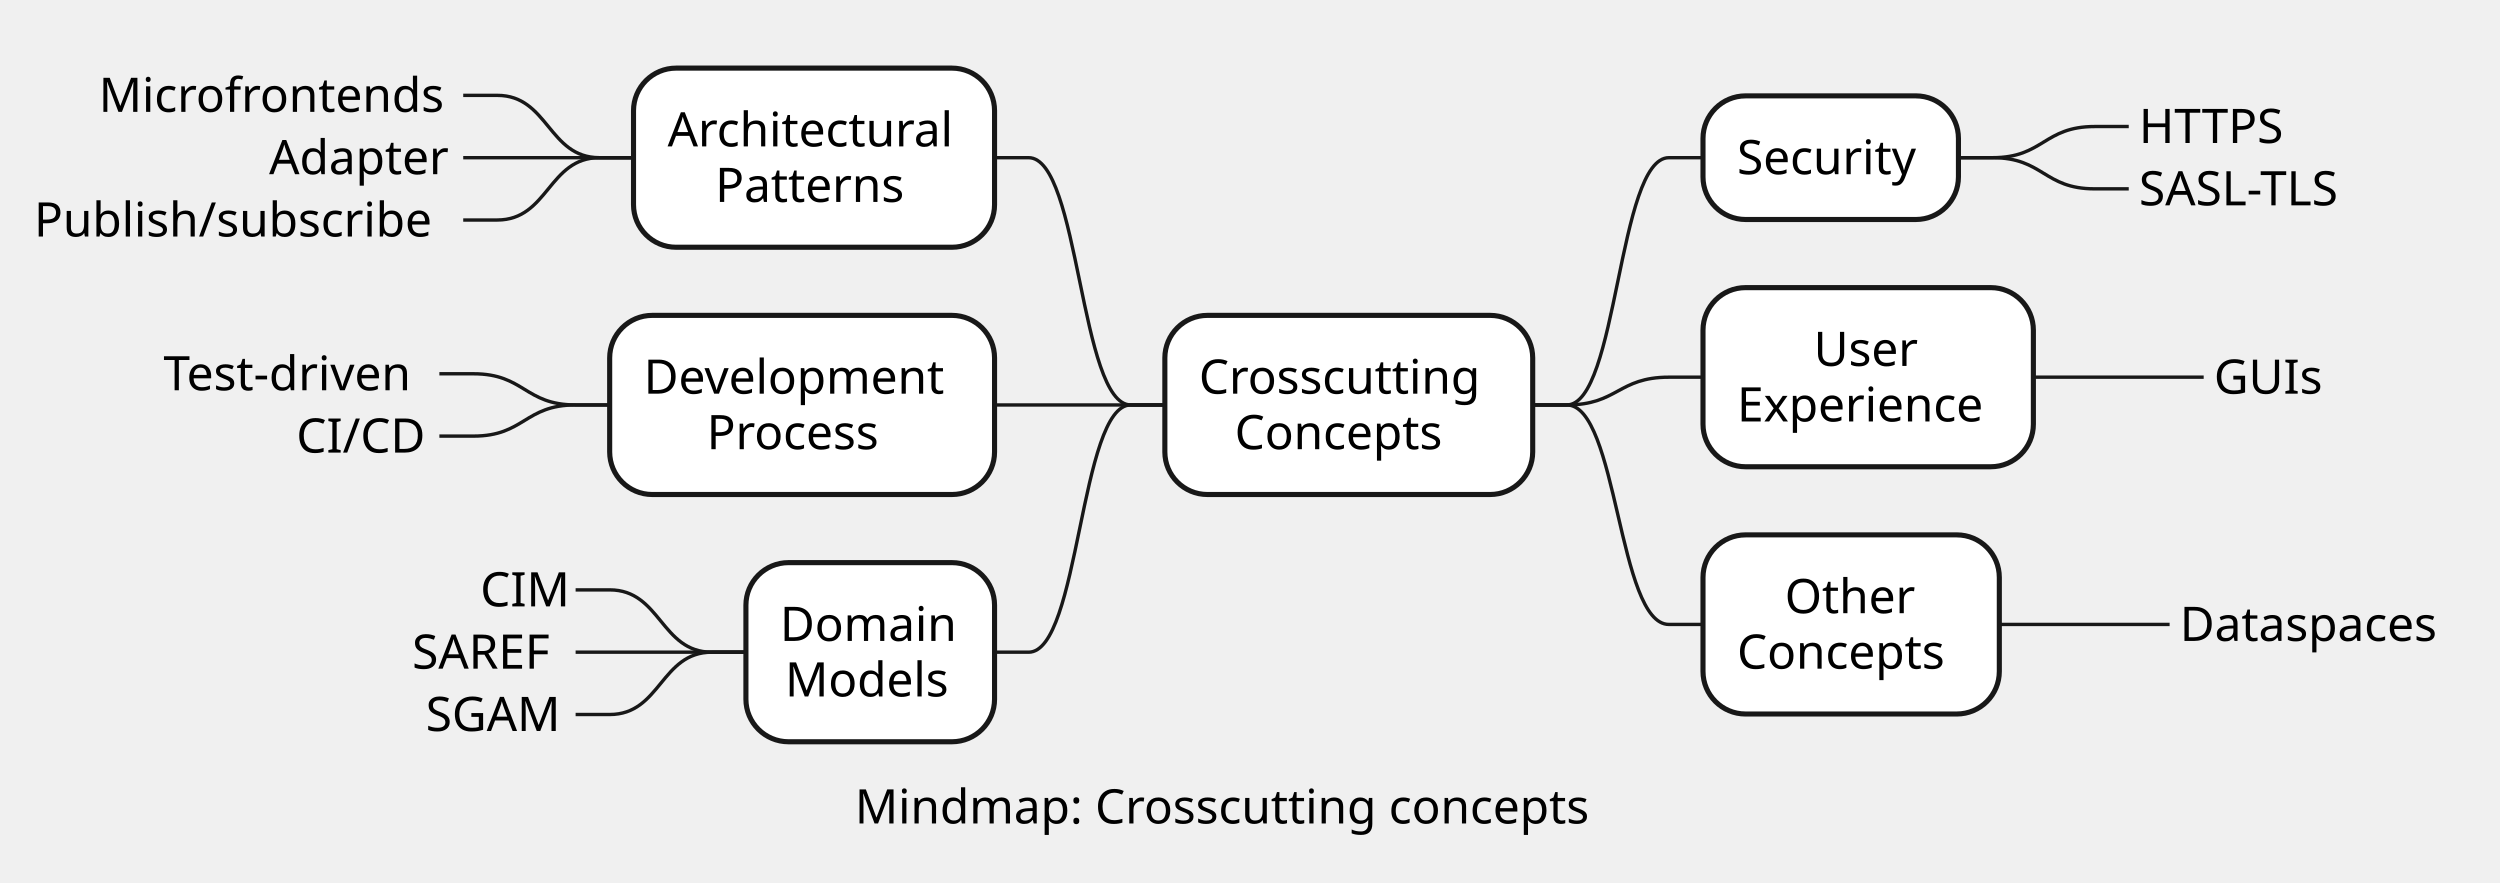
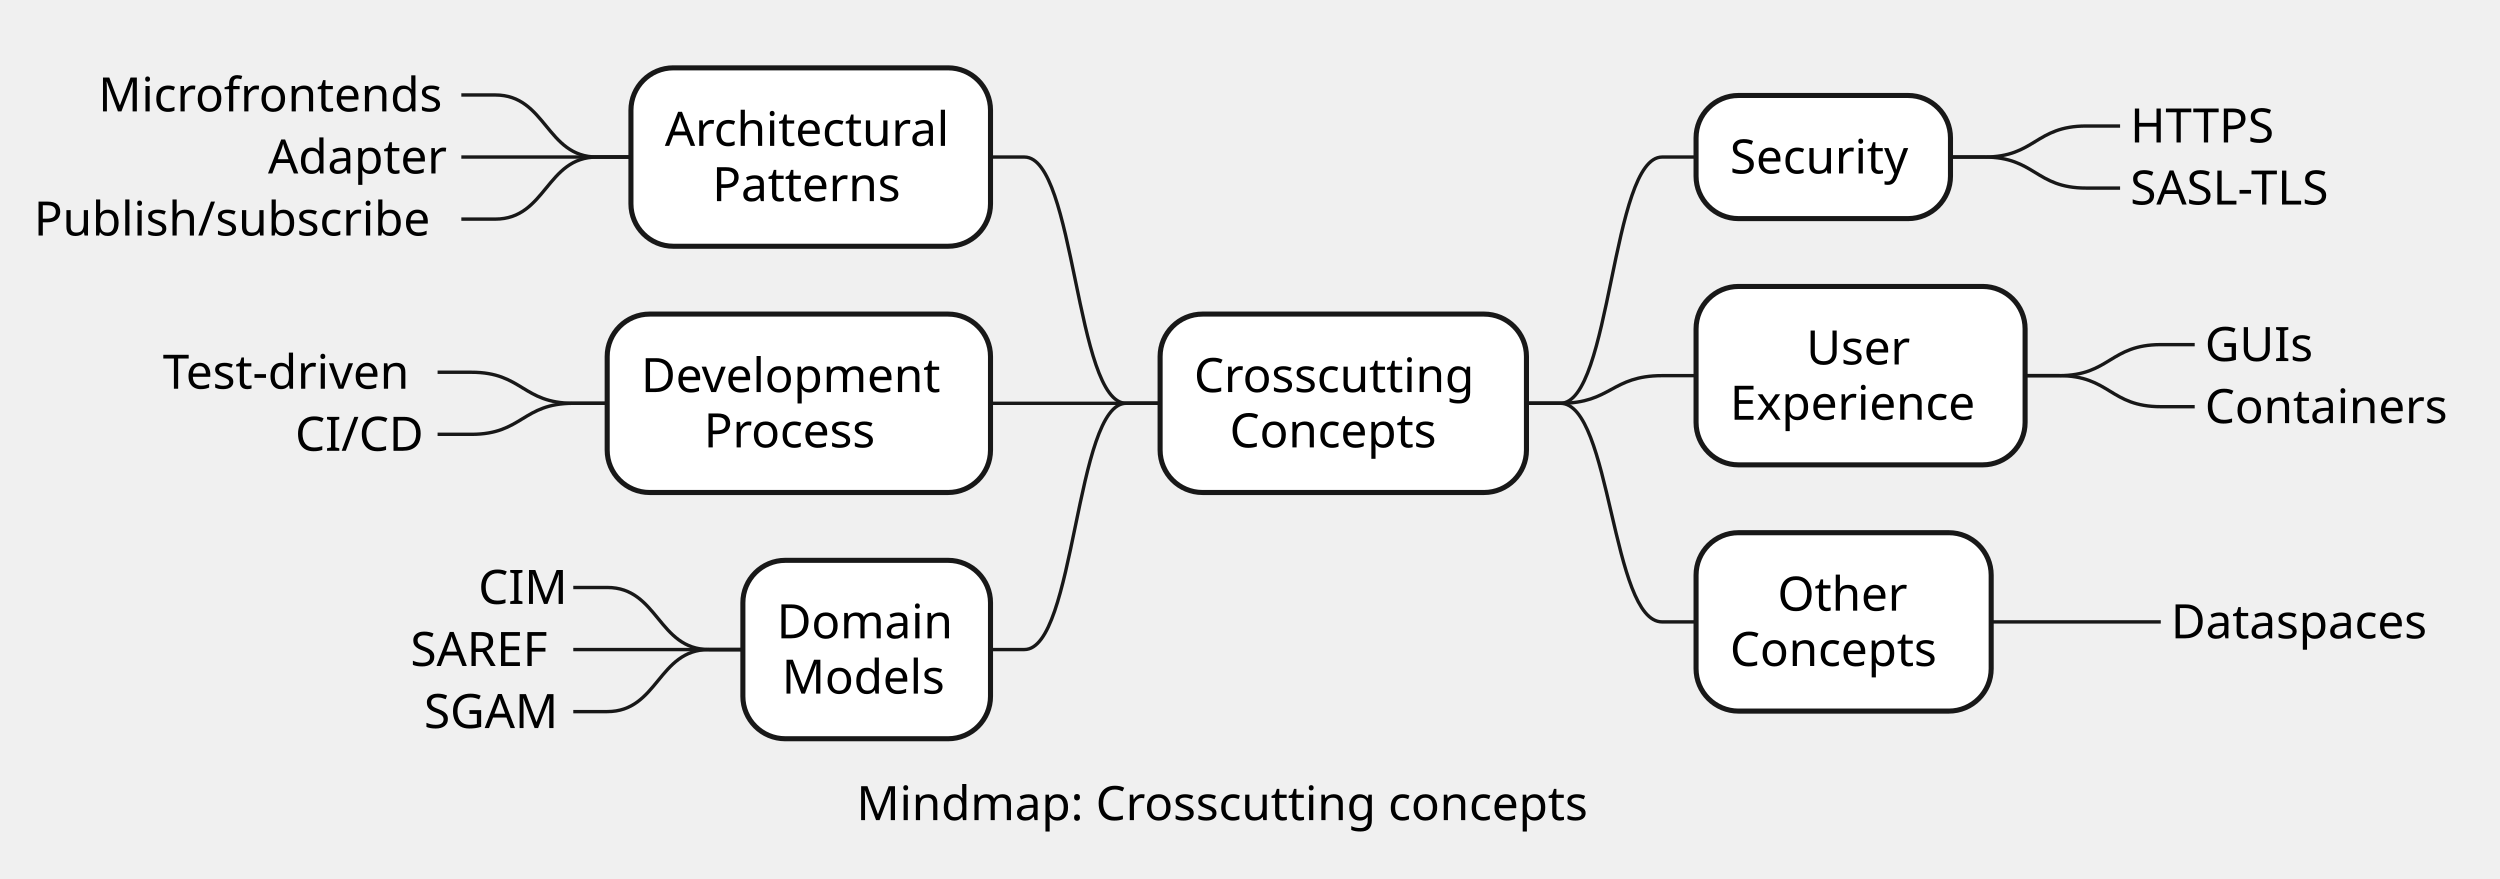
- <svg xmlns="http://www.w3.org/2000/svg" contentStyleType="text/css" height="259px" preserveAspectRatio="none" style="width:734px;height:259px;background:#FFFFFF;" version="1.1" viewBox="0 0 734 259" width="734px" zoomAndPan="magnify">
+ <svg xmlns="http://www.w3.org/2000/svg" contentStyleType="text/css" height="259px" preserveAspectRatio="none" style="width:737px;height:259px;background:#FFFFFF;" version="1.1" viewBox="0 0 737 259" width="737px" zoomAndPan="magnify">
  <defs />
  <g>
    <rect fill="#FFFFFF" height="52.594" rx="12.5" ry="12.5" style="stroke:#181818;stroke-width:1.5;" width="108" x="342" y="92.594" />
    <text fill="#000000" font-family="sans-serif" font-size="14" lengthAdjust="spacing" textLength="88" x="352" y="115.589">Crosscutting</text>
    <text fill="#000000" font-family="sans-serif" font-size="14" lengthAdjust="spacing" textLength="67" x="362.5" y="131.886">Concepts</text>
    <rect fill="#FFFFFF" height="36.297" rx="12.5" ry="12.5" style="stroke:#181818;stroke-width:1.5;" width="75" x="500" y="28.148" />
    <text fill="#000000" font-family="sans-serif" font-size="14" lengthAdjust="spacing" textLength="55" x="510" y="51.144">Security</text>
    <text fill="#000000" font-family="sans-serif" font-size="14" lengthAdjust="spacing" textLength="46" x="628" y="41.995">HTTPS</text>
    <path d="M575,46.297 L585,46.297 C600,46.297 600,37.148 615,37.148 L625,37.148 " fill="none" style="stroke:#181818;stroke-width:1.0;" />
    <text fill="#000000" font-family="sans-serif" font-size="14" lengthAdjust="spacing" textLength="64" x="628" y="60.292">SASL-TLS</text>
    <path d="M575,46.297 L585,46.297 C600,46.297 600,55.445 615,55.445 L625,55.445 " fill="none" style="stroke:#181818;stroke-width:1.0;" />
    <path d="M450,118.891 L460,118.891 C475,118.891 475,46.297 490,46.297 L500,46.297 " fill="none" style="stroke:#181818;stroke-width:1.0;" />
    <rect fill="#FFFFFF" height="52.594" rx="12.5" ry="12.5" style="stroke:#181818;stroke-width:1.5;" width="97" x="500" y="84.445" />
    <text fill="#000000" font-family="sans-serif" font-size="14" lengthAdjust="spacing" textLength="32" x="532.5" y="107.44">User</text>
    <text fill="#000000" font-family="sans-serif" font-size="14" lengthAdjust="spacing" textLength="77" x="510" y="123.737">Experience</text>
-     <text fill="#000000" font-family="sans-serif" font-size="14" lengthAdjust="spacing" textLength="32" x="650" y="115.589">GUIs</text>
-     <path d="M597,110.742 L607,110.742 C622,110.742 622,110.742 637,110.742 L647,110.742 " fill="none" style="stroke:#181818;stroke-width:1.0;" />
+     <text fill="#000000" font-family="sans-serif" font-size="14" lengthAdjust="spacing" textLength="32" x="650" y="106.44">GUIs</text>
+     <path d="M597,110.742 L607,110.742 C622,110.742 622,101.594 637,101.594 L647,101.594 " fill="none" style="stroke:#181818;stroke-width:1.0;" />
+     <text fill="#000000" font-family="sans-serif" font-size="14" lengthAdjust="spacing" textLength="75" x="650" y="124.737">Containers</text>
+     <path d="M597,110.742 L607,110.742 C622,110.742 622,119.891 637,119.891 L647,119.891 " fill="none" style="stroke:#181818;stroke-width:1.0;" />
    <path d="M450,118.891 L460,118.891 C475,118.891 475,110.742 490,110.742 L500,110.742 " fill="none" style="stroke:#181818;stroke-width:1.0;" />
    <rect fill="#FFFFFF" height="52.594" rx="12.5" ry="12.5" style="stroke:#181818;stroke-width:1.5;" width="87" x="500" y="157.039" />
    <text fill="#000000" font-family="sans-serif" font-size="14" lengthAdjust="spacing" textLength="39" x="524" y="180.034">Other</text>
    <text fill="#000000" font-family="sans-serif" font-size="14" lengthAdjust="spacing" textLength="67" x="510" y="196.331">Concepts</text>
    <text fill="#000000" font-family="sans-serif" font-size="14" lengthAdjust="spacing" textLength="82" x="640" y="188.183">Dataspaces</text>
    <path d="M587,183.336 L597,183.336 C612,183.336 612,183.336 627,183.336 L637,183.336 " fill="none" style="stroke:#181818;stroke-width:1.0;" />
    <path d="M450,118.891 L460,118.891 C475,118.891 475,183.336 490,183.336 L500,183.336 " fill="none" style="stroke:#181818;stroke-width:1.0;" />
    <rect fill="#FFFFFF" height="52.594" rx="12.5" ry="12.5" style="stroke:#181818;stroke-width:1.5;" width="106" x="186" y="20" />
    <text fill="#000000" font-family="sans-serif" font-size="14" lengthAdjust="spacing" textLength="86" x="196" y="42.995">Architectural</text>
    <text fill="#000000" font-family="sans-serif" font-size="14" lengthAdjust="spacing" textLength="58" x="210" y="59.292">Patterns</text>
    <text fill="#000000" font-family="sans-serif" font-size="14" lengthAdjust="spacing" textLength="104" x="29" y="32.847">Microfrontends</text>
    <path d="M186,46.297 L176,46.297 C161,46.297 161,28 146,28 L136,28 " fill="none" style="stroke:#181818;stroke-width:1.0;" />
    <text fill="#000000" font-family="sans-serif" font-size="14" lengthAdjust="spacing" textLength="54" x="79" y="51.144">Adapter</text>
    <path d="M186,46.297 L176,46.297 C161,46.297 161,46.297 146,46.297 L136,46.297 " fill="none" style="stroke:#181818;stroke-width:1.0;" />
    <text fill="#000000" font-family="sans-serif" font-size="14" lengthAdjust="spacing" textLength="123" x="10" y="69.44">Publish/subscribe</text>
    <path d="M186,46.297 L176,46.297 C161,46.297 161,64.594 146,64.594 L136,64.594 " fill="none" style="stroke:#181818;stroke-width:1.0;" />
    <path d="M342,118.891 L332,118.891 C317,118.891 317,46.297 302,46.297 L292,46.297 " fill="none" style="stroke:#181818;stroke-width:1.0;" />
    <rect fill="#FFFFFF" height="52.594" rx="12.5" ry="12.5" style="stroke:#181818;stroke-width:1.5;" width="113" x="179" y="92.594" />
    <text fill="#000000" font-family="sans-serif" font-size="14" lengthAdjust="spacing" textLength="93" x="189" y="115.589">Development</text>
    <text fill="#000000" font-family="sans-serif" font-size="14" lengthAdjust="spacing" textLength="56" x="207.5" y="131.886">Process</text>
    <text fill="#000000" font-family="sans-serif" font-size="14" lengthAdjust="spacing" textLength="78" x="48" y="114.589">Test-driven</text>
    <path d="M179,118.891 L169,118.891 C154,118.891 154,109.742 139,109.742 L129,109.742 " fill="none" style="stroke:#181818;stroke-width:1.0;" />
    <text fill="#000000" font-family="sans-serif" font-size="14" lengthAdjust="spacing" textLength="39" x="87" y="132.886">CI/CD</text>
    <path d="M179,118.891 L169,118.891 C154,118.891 154,128.039 139,128.039 L129,128.039 " fill="none" style="stroke:#181818;stroke-width:1.0;" />
    <path d="M342,118.891 L332,118.891 C317,118.891 317,118.891 302,118.891 L292,118.891 " fill="none" style="stroke:#181818;stroke-width:1.0;" />
    <rect fill="#FFFFFF" height="52.594" rx="12.5" ry="12.5" style="stroke:#181818;stroke-width:1.5;" width="73" x="219" y="165.188" />
    <text fill="#000000" font-family="sans-serif" font-size="14" lengthAdjust="spacing" textLength="53" x="229" y="188.183">Domain</text>
    <text fill="#000000" font-family="sans-serif" font-size="14" lengthAdjust="spacing" textLength="50" x="230.5" y="204.48">Models</text>
    <text fill="#000000" font-family="sans-serif" font-size="14" lengthAdjust="spacing" textLength="25" x="141" y="178.034">CIM</text>
    <path d="M219,191.484 L209,191.484 C194,191.484 194,173.188 179,173.188 L169,173.188 " fill="none" style="stroke:#181818;stroke-width:1.0;" />
    <text fill="#000000" font-family="sans-serif" font-size="14" lengthAdjust="spacing" textLength="45" x="121" y="196.331">SAREF</text>
    <path d="M219,191.484 L209,191.484 C194,191.484 194,191.484 179,191.484 L169,191.484 " fill="none" style="stroke:#181818;stroke-width:1.0;" />
    <text fill="#000000" font-family="sans-serif" font-size="14" lengthAdjust="spacing" textLength="41" x="125" y="214.628">SGAM</text>
    <path d="M219,191.484 L209,191.484 C194,191.484 194,209.781 179,209.781 L169,209.781 " fill="none" style="stroke:#181818;stroke-width:1.0;" />
    <path d="M342,118.891 L332,118.891 C317,118.891 317,191.484 302,191.484 L292,191.484 " fill="none" style="stroke:#181818;stroke-width:1.0;" />
-     <rect fill="none" height="16.297" id="_caption" style="stroke:none;stroke-width:1.0;" width="229" x="251" y="228.781" />
-     <text fill="#000000" font-family="sans-serif" font-size="14" lengthAdjust="spacing" textLength="229" x="251" y="241.776">Mindmap: Crosscutting concepts</text>
+     <rect fill="none" height="16.297" id="_caption" style="stroke:none;stroke-width:1.0;" width="229" x="252.5" y="228.781" />
+     <text fill="#000000" font-family="sans-serif" font-size="14" lengthAdjust="spacing" textLength="229" x="252.5" y="241.776">Mindmap: Crosscutting concepts</text>
  </g>
</svg>
